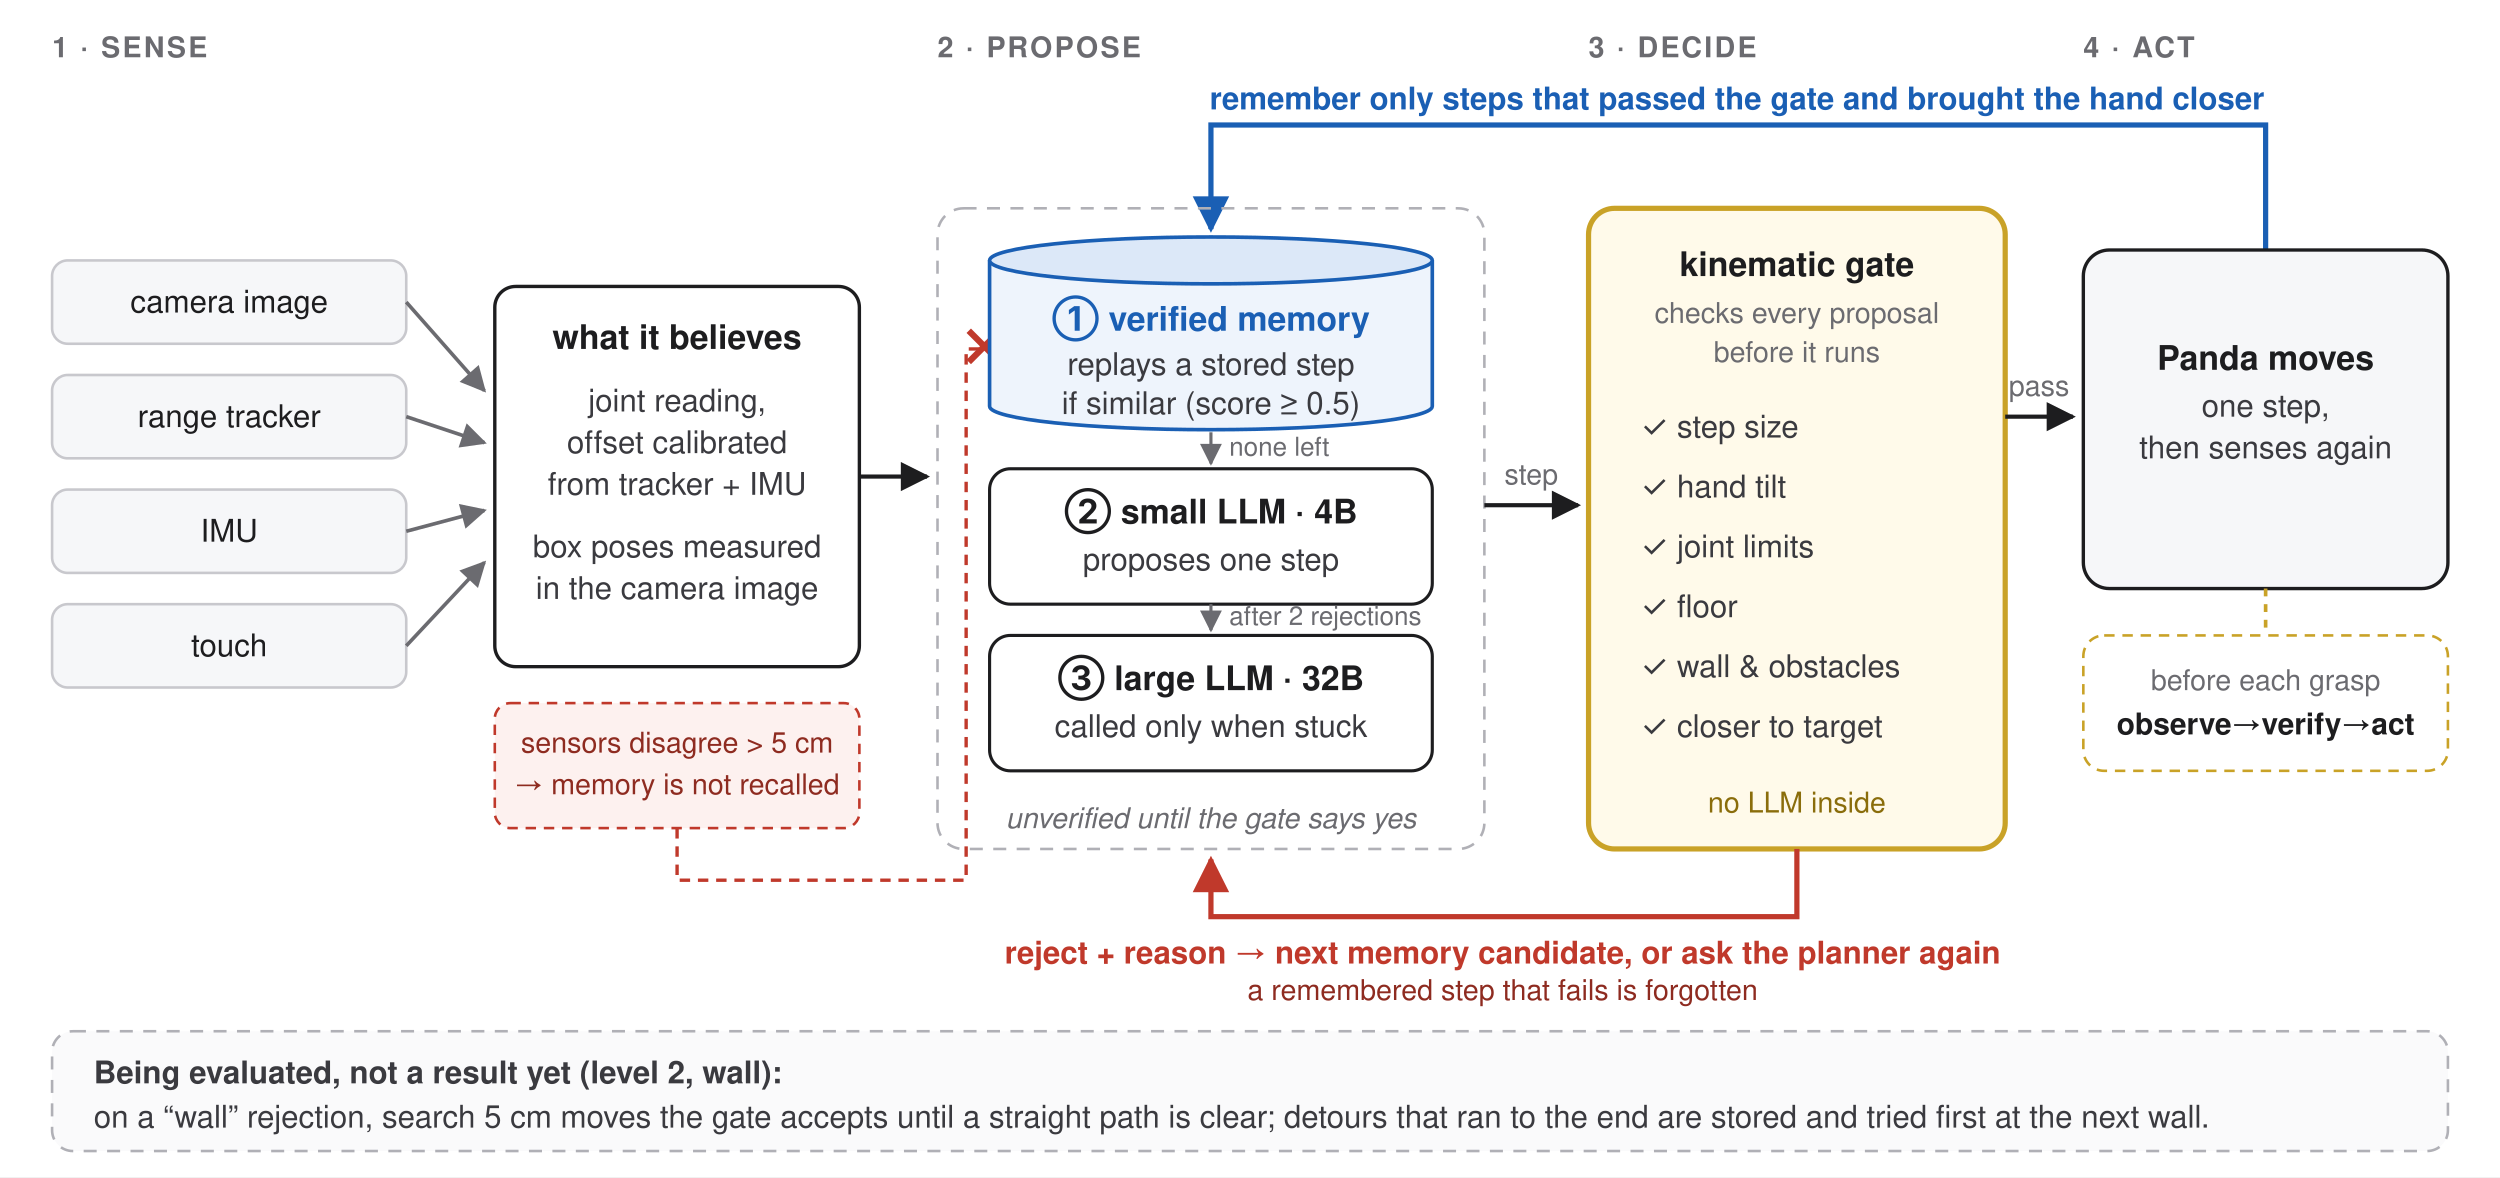
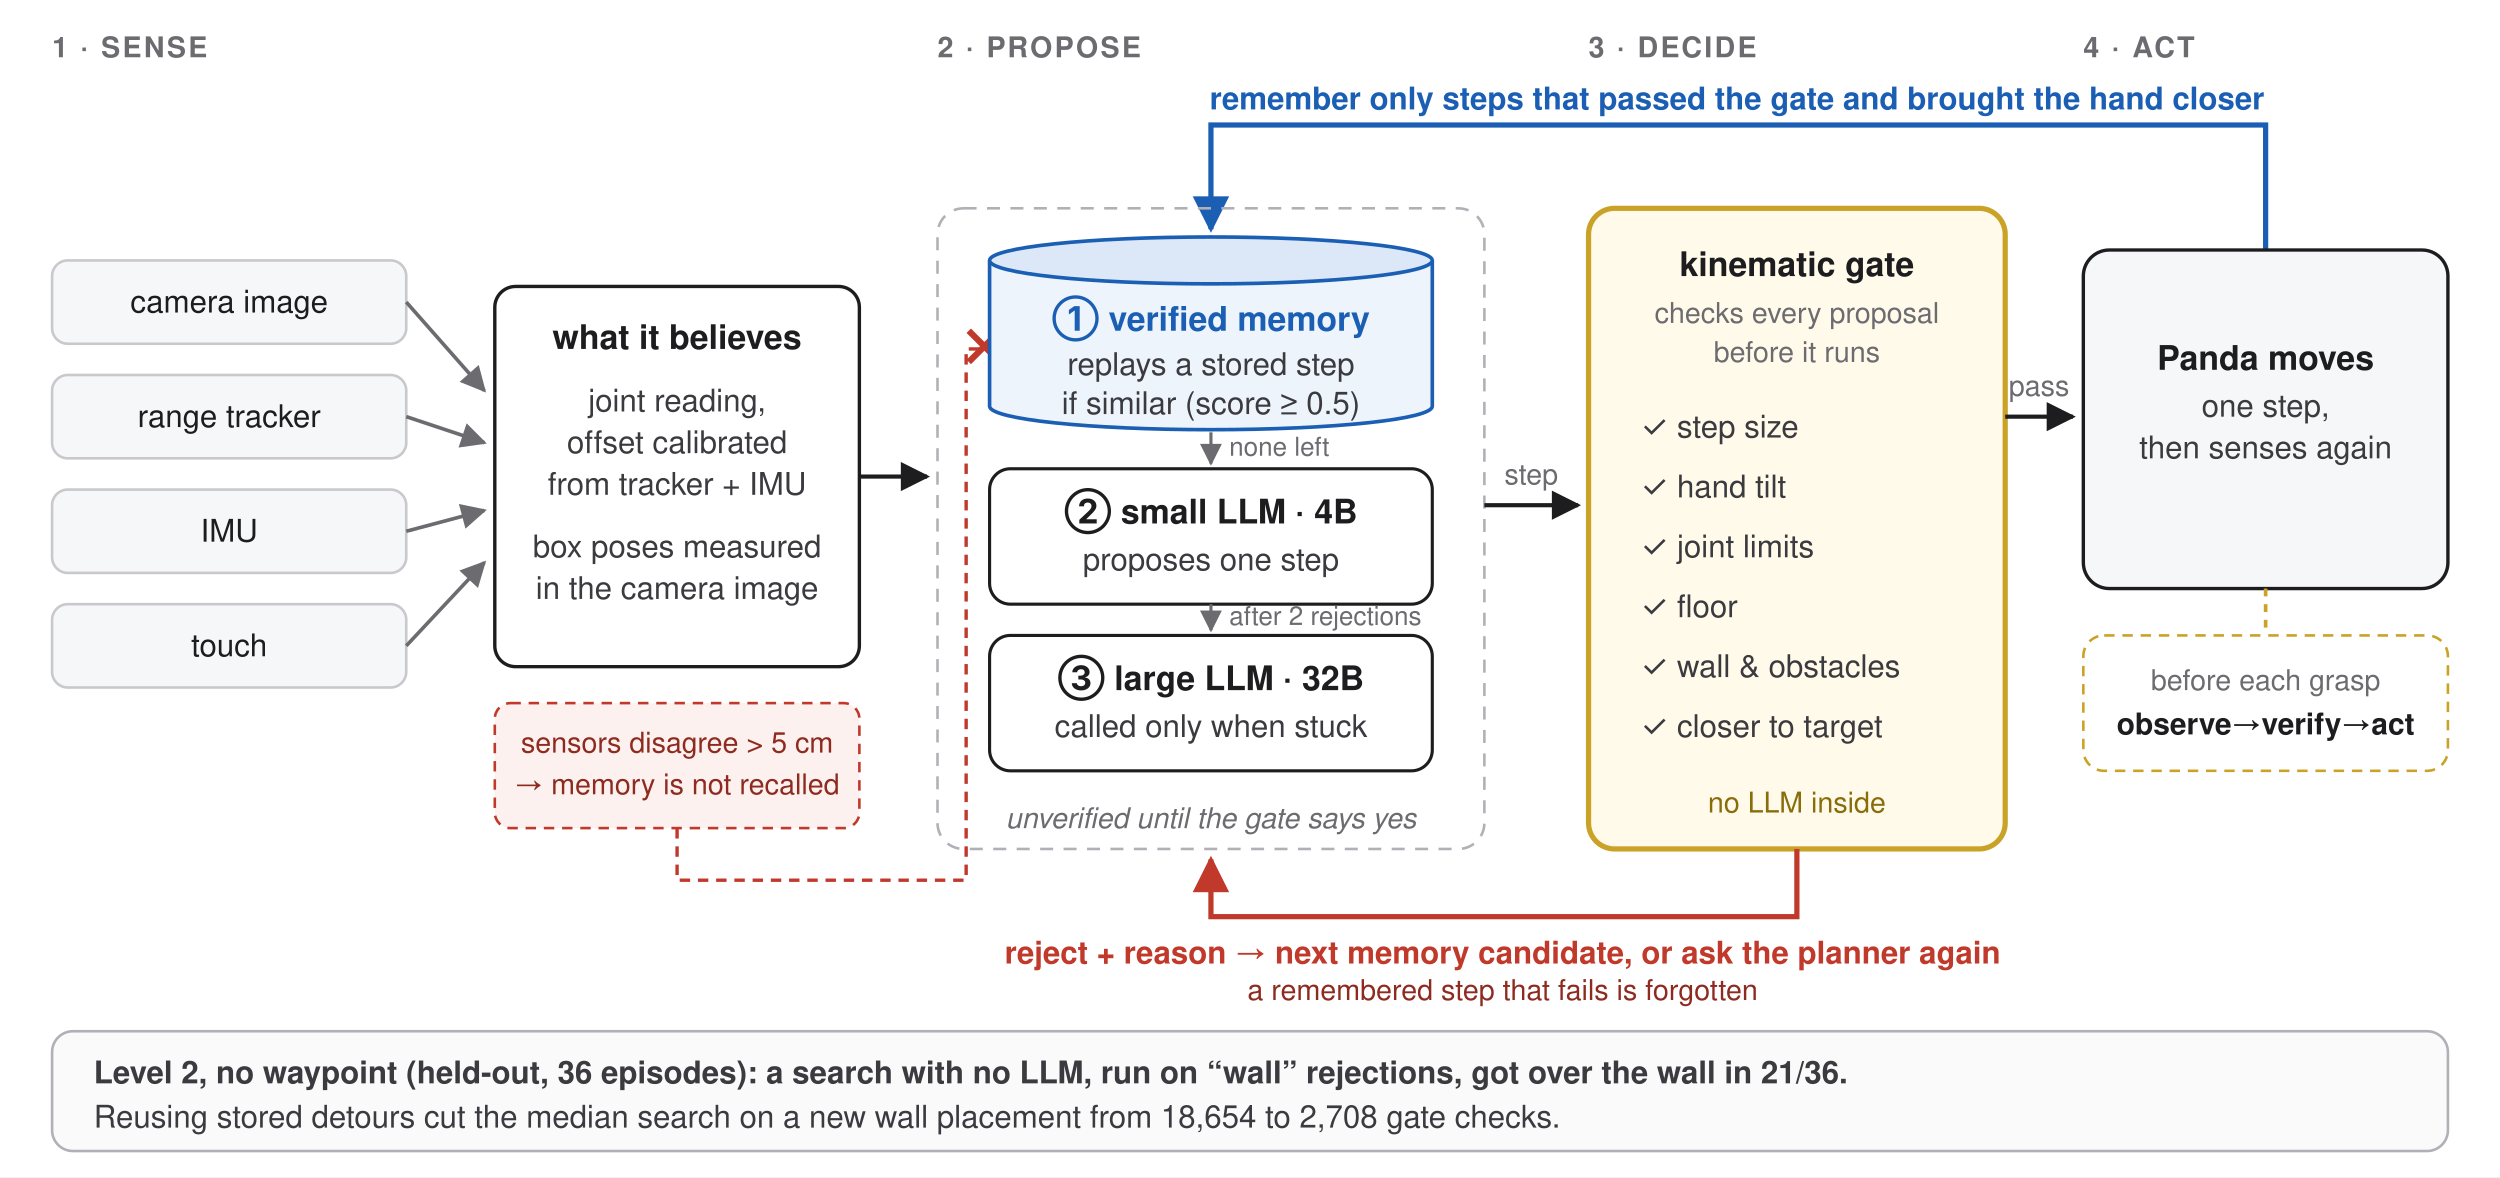
<svg xmlns="http://www.w3.org/2000/svg" viewBox="0 0 960 452" font-family="-apple-system,BlinkMacSystemFont,'Segoe UI',Helvetica,Arial,sans-serif" font-size="13" fill="#1d1d1f">
  <defs>
    <marker id="ag" viewBox="0 0 10 10" refX="9" refY="5" markerWidth="7" markerHeight="7" orient="auto-start-reverse">
      <path d="M0,0L10,5L0,10z" fill="#6b6b70" />
    </marker>
    <marker id="ab" viewBox="0 0 10 10" refX="9" refY="5" markerWidth="7" markerHeight="7" orient="auto-start-reverse">
      <path d="M0,0L10,5L0,10z" fill="#1a5fb4" />
    </marker>
    <marker id="ar" viewBox="0 0 10 10" refX="9" refY="5" markerWidth="7" markerHeight="7" orient="auto-start-reverse">
      <path d="M0,0L10,5L0,10z" fill="#c0392b" />
    </marker>
    <marker id="ak" viewBox="0 0 10 10" refX="9" refY="5" markerWidth="7" markerHeight="7" orient="auto-start-reverse">
      <path d="M0,0L10,5L0,10z" fill="#1d1d1f" />
    </marker>
  </defs>
  <rect width="960" height="452" fill="#fff" />
  <g font-size="11" font-weight="600" fill="#6b6b70" letter-spacing=".08em">
    <text x="20" y="22">1 · SENSE</text>
    <text x="360" y="22">2 · PROPOSE</text>
    <text x="610" y="22">3 · DECIDE</text>
    <text x="800" y="22">4 · ACT</text>
  </g>
  <path d="M870,96 V48 H465 V88" fill="none" stroke="#1a5fb4" stroke-width="2" marker-end="url(#ab)" />
  <text x="667" y="42" text-anchor="middle" font-size="12" fill="#1a5fb4" font-weight="600">remember only steps that passed the gate and brought the hand closer</text>
  <g font-size="12">
    <rect x="20" y="100" width="136" height="32" rx="6" fill="#f6f7f9" stroke="#c8c8cd" />
    <text x="88" y="120" text-anchor="middle">camera image</text>
    <rect x="20" y="144" width="136" height="32" rx="6" fill="#f6f7f9" stroke="#c8c8cd" />
    <text x="88" y="164" text-anchor="middle">range tracker</text>
    <rect x="20" y="188" width="136" height="32" rx="6" fill="#f6f7f9" stroke="#c8c8cd" />
    <text x="88" y="208" text-anchor="middle">IMU</text>
    <rect x="20" y="232" width="136" height="32" rx="6" fill="#f6f7f9" stroke="#c8c8cd" />
    <text x="88" y="252" text-anchor="middle">touch</text>
  </g>
  <g stroke="#6b6b70" stroke-width="1.4" fill="none">
    <path d="M156,116 L186,150" marker-end="url(#ag)" />
    <path d="M156,160 L186,170" marker-end="url(#ag)" />
    <path d="M156,204 L186,196" marker-end="url(#ag)" />
    <path d="M156,248 L186,216" marker-end="url(#ag)" />
  </g>
  <rect x="190" y="110" width="140" height="146" rx="8" fill="#fff" stroke="#1d1d1f" stroke-width="1.3" />
  <text x="260" y="134" text-anchor="middle" font-weight="650">what it believes</text>
  <g font-size="12" fill="#3a3a3f" text-anchor="middle">
    <text x="260" y="158">joint reading,</text>
    <text x="260" y="174">offset calibrated</text>
    <text x="260" y="190">from tracker + IMU</text>
    <text x="260" y="214">box poses measured</text>
    <text x="260" y="230">in the camera image</text>
  </g>
  <rect x="190" y="270" width="140" height="48" rx="6" fill="#fdf1ef" stroke="#c0392b" stroke-dasharray="4 3" />
  <g font-size="11" fill="#8e2b20" text-anchor="middle">
    <text x="260" y="289">sensors disagree &gt; 5 cm</text>
    <text x="260" y="305">→ memory is not recalled</text>
  </g>
  <path d="M260,318 V338 H371 V134 H378" fill="none" stroke="#c0392b" stroke-width="1.3" stroke-dasharray="4 3" />
  <path d="M372,127 l12,12 M384,127 l-12,12" stroke="#c0392b" stroke-width="2.4" />
  <path d="M330,183 H356" stroke="#1d1d1f" stroke-width="1.6" marker-end="url(#ak)" />
  <rect x="360" y="80" width="210" height="246" rx="10" fill="none" stroke="#b0b0b6" stroke-dasharray="5 4" />
  <text x="465" y="318" text-anchor="middle" font-size="11" fill="#6b6b70" font-style="italic">unverified until the gate says yes</text>
  <path d="M380,100 V156 A85,9 0 0 0 550,156 V100" fill="#eef4fc" stroke="#1a5fb4" stroke-width="1.4" />
  <ellipse cx="465" cy="100" rx="85" ry="9" fill="#dce8f8" stroke="#1a5fb4" stroke-width="1.4" />
  <text x="465" y="127" text-anchor="middle" font-weight="650" fill="#1a5fb4">① verified memory</text>
  <text x="465" y="144" text-anchor="middle" font-size="12" fill="#3a3a3f">replays a stored step</text>
  <text x="465" y="159" text-anchor="middle" font-size="12" fill="#3a3a3f">if similar (score ≥ 0.5)</text>
  <rect x="380" y="180" width="170" height="52" rx="8" fill="#fff" stroke="#1d1d1f" stroke-width="1.2" />
  <text x="465" y="201" text-anchor="middle" font-weight="650">② small LLM · 4B</text>
  <text x="465" y="219" text-anchor="middle" font-size="12" fill="#3a3a3f">proposes one step</text>
  <rect x="380" y="244" width="170" height="52" rx="8" fill="#fff" stroke="#1d1d1f" stroke-width="1.2" />
  <text x="465" y="265" text-anchor="middle" font-weight="650">③ large LLM · 32B</text>
  <text x="465" y="283" text-anchor="middle" font-size="12" fill="#3a3a3f">called only when stuck</text>
  <g stroke="#6b6b70" stroke-width="1.2" fill="none">
    <path d="M465,166 V178" marker-end="url(#ag)" />
    <path d="M465,232 V242" marker-end="url(#ag)" />
  </g>
  <g font-size="10" fill="#6b6b70">
    <text x="472" y="175">none left</text>
    <text x="472" y="240">after 2 rejections</text>
  </g>
  <path d="M570,194 H606" stroke="#1d1d1f" stroke-width="1.6" marker-end="url(#ak)" />
  <text x="588" y="186" text-anchor="middle" font-size="11" fill="#6b6b70">step</text>
  <rect x="610" y="80" width="160" height="246" rx="10" fill="#fffaea" stroke="#c9a227" stroke-width="2" />
  <text x="690" y="106" text-anchor="middle" font-weight="700">kinematic gate</text>
  <text x="690" y="124" text-anchor="middle" font-size="11" fill="#6b6b70">checks every proposal</text>
  <text x="690" y="139" text-anchor="middle" font-size="11" fill="#6b6b70">before it runs</text>
  <g font-size="12" fill="#3a3a3f">
    <text x="630" y="168">✓ step size</text>
    <text x="630" y="191">✓ hand tilt</text>
    <text x="630" y="214">✓ joint limits</text>
    <text x="630" y="237">✓ floor</text>
    <text x="630" y="260">✓ wall &amp; obstacles</text>
    <text x="630" y="283">✓ closer to target</text>
  </g>
  <text x="690" y="312" text-anchor="middle" font-size="11" fill="#8a6d0b">no LLM inside</text>
  <path d="M770,160 H796" stroke="#1d1d1f" stroke-width="1.6" marker-end="url(#ak)" />
  <text x="783" y="152" text-anchor="middle" font-size="11" fill="#6b6b70">pass</text>
  <rect x="800" y="96" width="140" height="130" rx="10" fill="#f6f7f9" stroke="#1d1d1f" stroke-width="1.3" />
  <text x="870" y="142" text-anchor="middle" font-weight="650">Panda moves</text>
  <text x="870" y="160" text-anchor="middle" font-size="12" fill="#3a3a3f">one step,</text>
  <text x="870" y="176" text-anchor="middle" font-size="12" fill="#3a3a3f">then senses again</text>
  <path d="M870,226 V242" stroke="#c9a227" stroke-dasharray="3 3" stroke-width="1.4" />
  <rect x="800" y="244" width="140" height="52" rx="8" fill="#fff" stroke="#c9a227" stroke-dasharray="4 3" />
  <text x="870" y="265" text-anchor="middle" font-size="11" fill="#6b6b70">before each grasp</text>
  <text x="870" y="282" text-anchor="middle" font-size="11.5" font-weight="650">observe→verify→act</text>
  <path d="M690,326 V352 H465 V330" fill="none" stroke="#c0392b" stroke-width="2" marker-end="url(#ar)" />
  <text x="577" y="370" text-anchor="middle" font-size="12" fill="#c0392b" font-weight="600">reject + reason → next memory candidate, or ask the planner again</text>
  <text x="577" y="384" text-anchor="middle" font-size="11" fill="#8e2b20">a remembered step that fails is forgotten</text>
-   <rect x="20" y="396" width="920" height="46" rx="8" fill="#fafafb" stroke="#b0b0b6" stroke-dasharray="5 4" />
-   <text x="36" y="416" font-size="12" font-weight="650" fill="#3a3a3f">Being evaluated, not a result yet (level 2, wall):</text>
-   <text x="36" y="433" font-size="12" fill="#3a3a3f">on a “wall” rejection, search 5 cm moves the gate accepts until a straight path is clear; detours that ran to the end are stored and tried first at the next wall.</text>
+   <rect x="20" y="396" width="920" height="46" rx="8" fill="#fafafb" stroke="#b0b0b6" />
+   <text x="36" y="416" font-size="12" font-weight="650" fill="#3a3a3f">Level 2, no waypoint (held-out, 36 episodes): a search with no LLM, run on “wall” rejections, got over the wall in 21/36.</text>
+   <text x="36" y="433" font-size="12" fill="#3a3a3f">Reusing stored detours cut the median search on a new wall placement from 18,654 to 2,708 gate checks.</text>
</svg>
